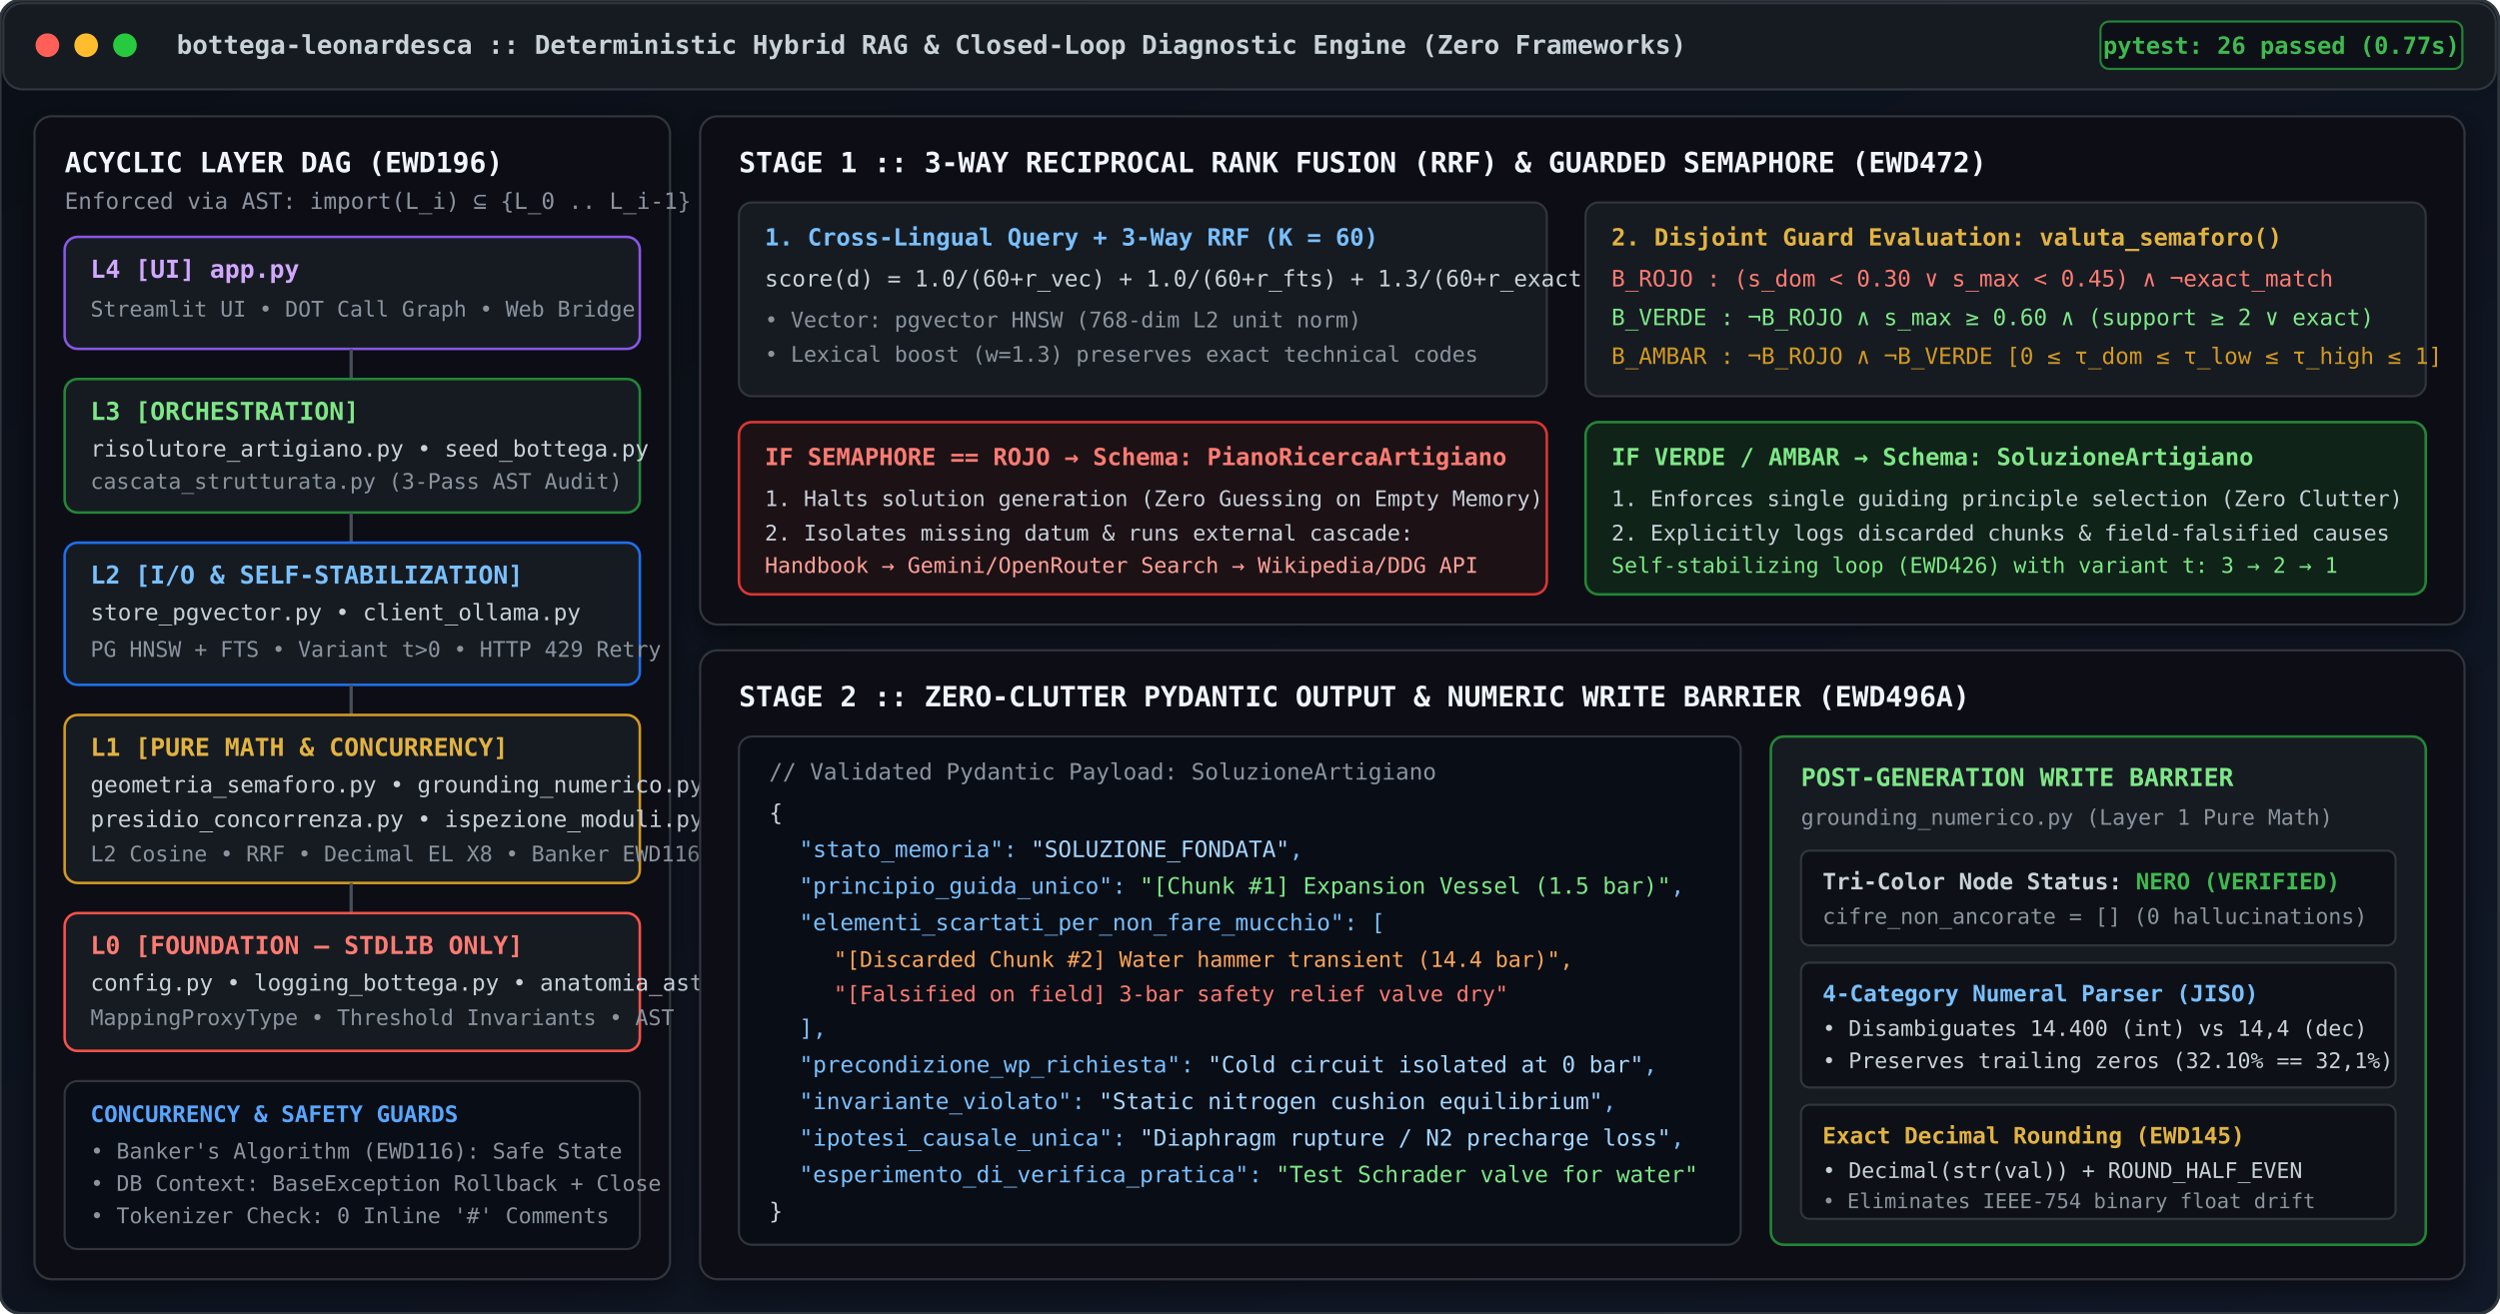
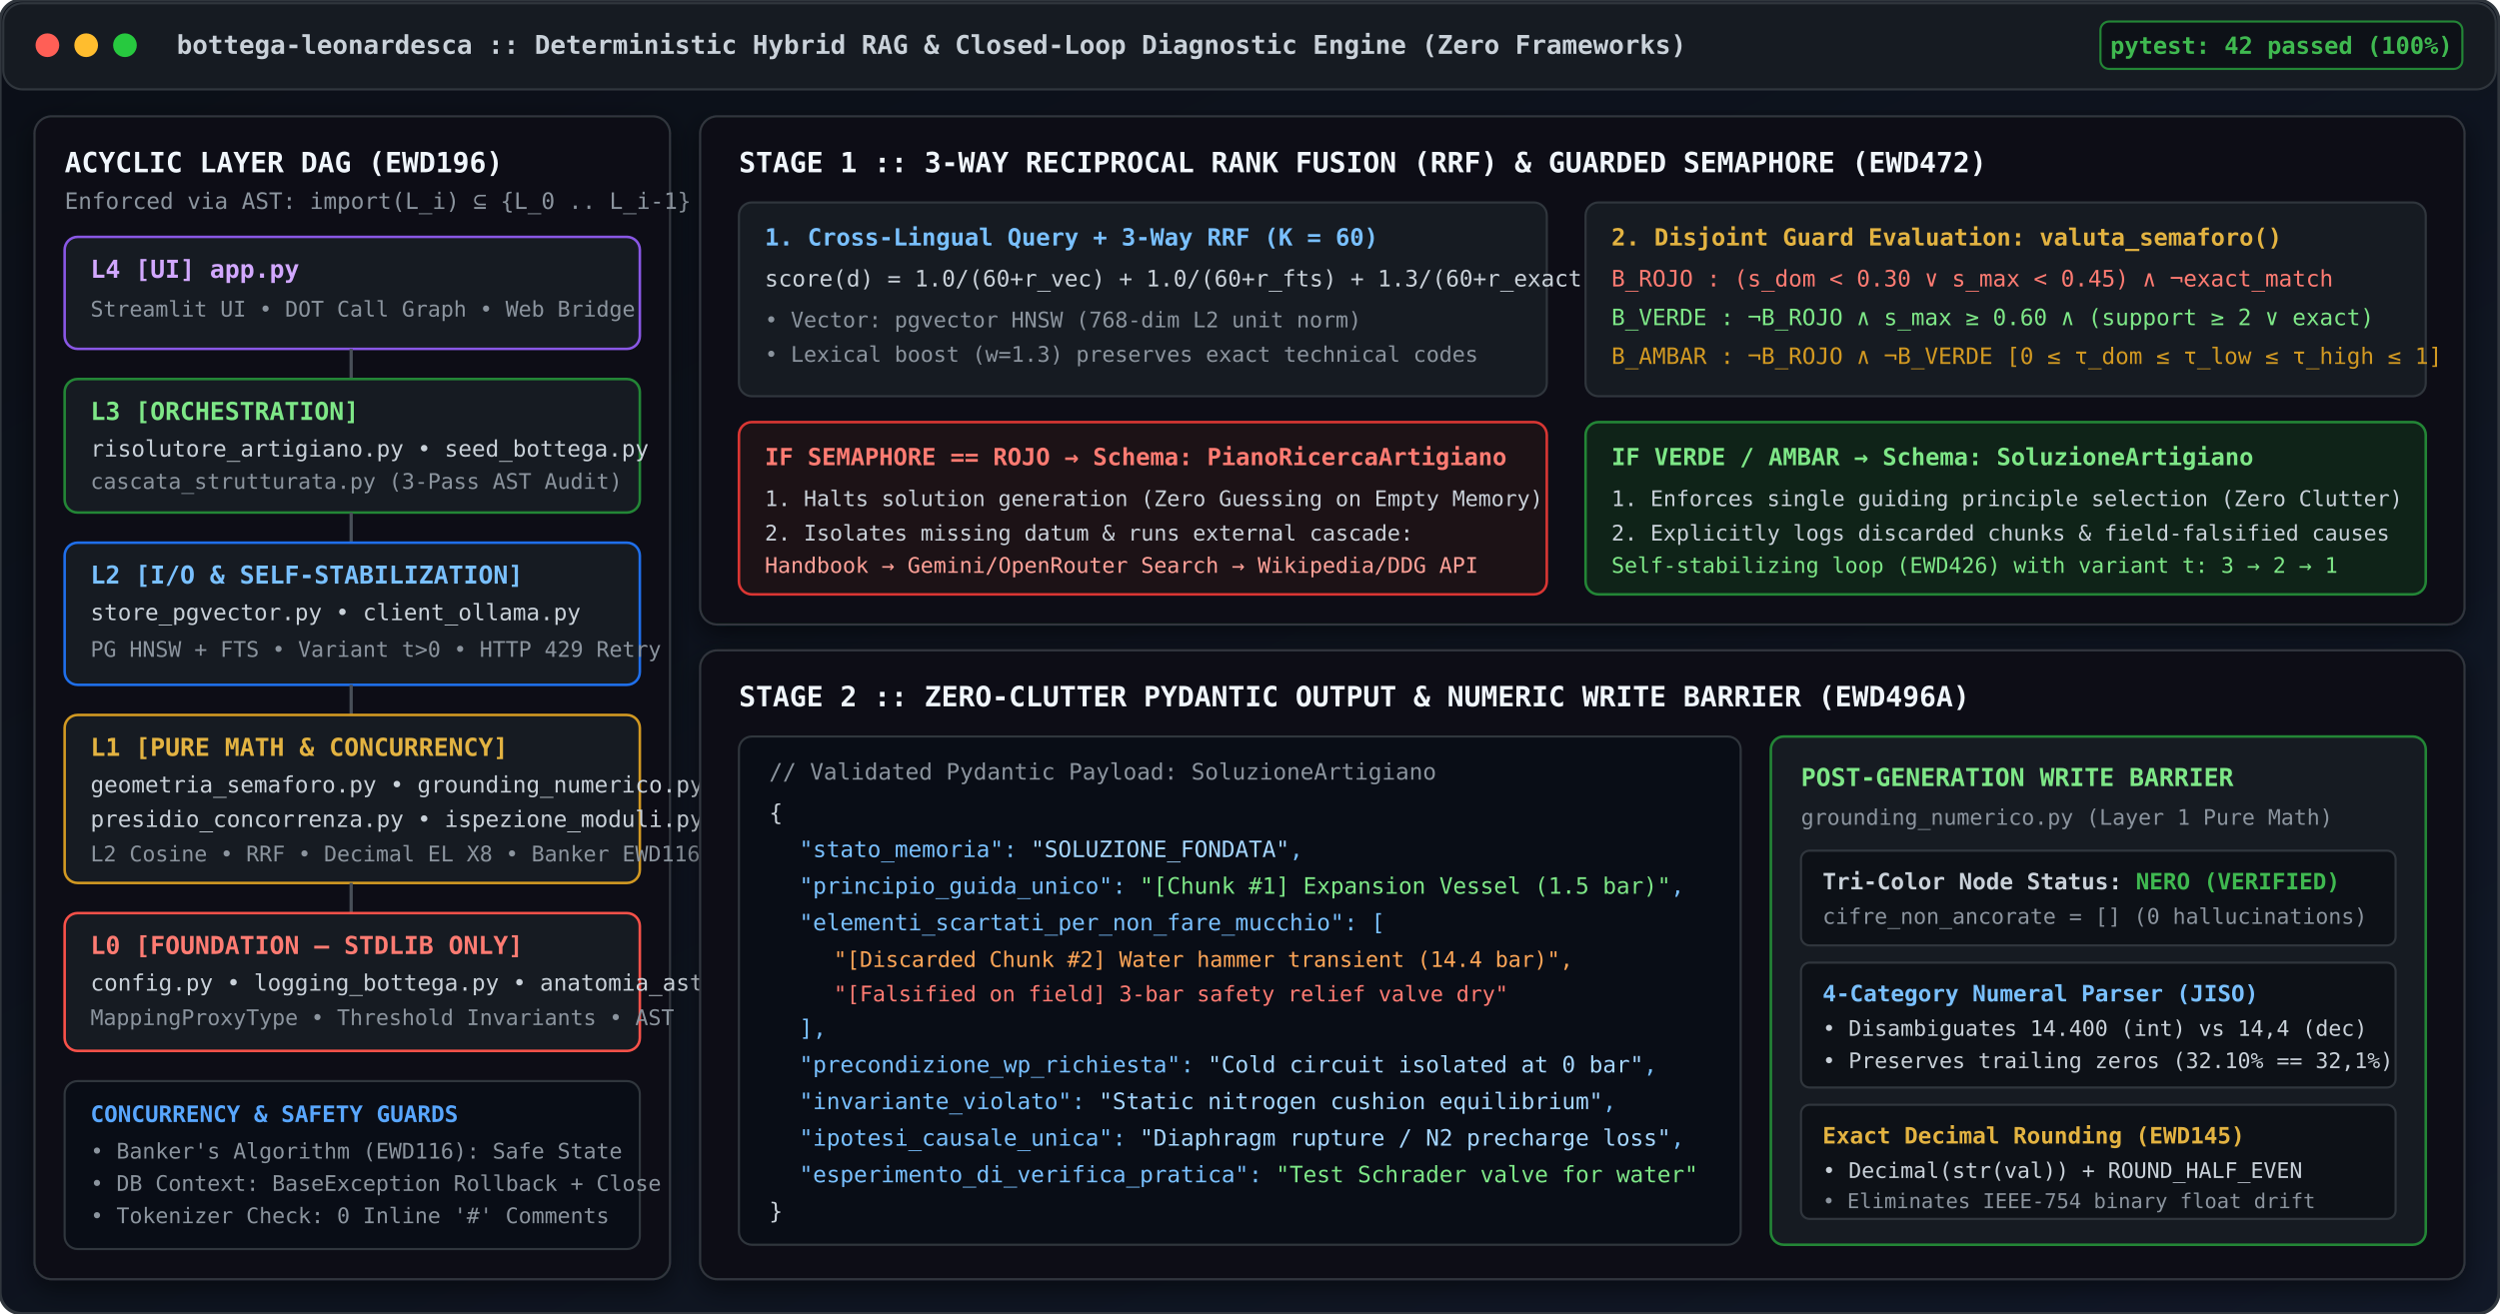
<svg xmlns="http://www.w3.org/2000/svg" viewBox="0 0 1160 610" width="100%" height="100%">
  <defs>
    <linearGradient id="bg" x1="0%" y1="0%" x2="100%" y2="100%">
      <stop offset="0%" stop-color="#0b0f17" />
      <stop offset="100%" stop-color="#111827" />
    </linearGradient>
    <filter id="drop" x="-3%" y="-3%" width="106%" height="108%">
      <feDropShadow dx="0" dy="4" stdDeviation="6" flood-color="#000000" flood-opacity="0.5" />
    </filter>
  </defs>
  <rect width="1160" height="610" rx="10" fill="url(#bg)" stroke="#30363d" stroke-width="1.5" />
  <rect x="1.5" y="1.5" width="1157" height="40" rx="9" fill="#161b22" stroke="#30363d" stroke-width="1" />
  <circle cx="22" cy="21" r="5.5" fill="#ff5f56" />
  <circle cx="40" cy="21" r="5.5" fill="#ffbd2e" />
  <circle cx="58" cy="21" r="5.5" fill="#27c93f" />
  <text x="82" y="25" fill="#c9d1d9" font-family="ui-monospace, SFMono-Regular, Consolas, monospace" font-size="12" font-weight="700">
    bottega-leonardesca :: Deterministic Hybrid RAG &amp; Closed-Loop Diagnostic Engine (Zero Frameworks)
  </text>
  <rect x="975" y="10" width="168" height="22" rx="4" fill="#0d1117" stroke="#238636" stroke-width="1" />
  <text x="1059" y="25" fill="#3fb950" font-family="ui-monospace, SFMono-Regular, Consolas, monospace" font-size="11" font-weight="700" text-anchor="middle">
-     pytest: 26 passed (0.77s)
+     pytest: 42 passed (100%)
  </text>
  <rect x="16" y="54" width="295" height="540" rx="8" fill="#0d1117" stroke="#30363d" stroke-width="1" filter="url(#drop)" />
  <text x="30" y="80" fill="#f0f6fc" font-family="ui-monospace, SFMono-Regular, Consolas, monospace" font-size="13" font-weight="700">
    ACYCLIC LAYER DAG (EWD196)
  </text>
  <text x="30" y="97" fill="#8b949e" font-family="ui-monospace, SFMono-Regular, Consolas, monospace" font-size="10.5">
    Enforced via AST: import(L_i) ⊆ {L_0 .. L_i-1}
  </text>
  <rect x="30" y="110" width="267" height="52" rx="6" fill="#161b22" stroke="#8957e5" stroke-width="1.2" />
  <text x="42" y="129" fill="#d2a8ff" font-family="ui-monospace, SFMono-Regular, Consolas, monospace" font-size="11.5" font-weight="700">
    L4 [UI] app.py
  </text>
  <text x="42" y="147" fill="#8b949e" font-family="ui-monospace, SFMono-Regular, Consolas, monospace" font-size="10">
    Streamlit UI • DOT Call Graph • Web Bridge
  </text>
  <line x1="163" y1="162" x2="163" y2="176" stroke="#484f58" stroke-width="1.5" />
  <rect x="30" y="176" width="267" height="62" rx="6" fill="#161b22" stroke="#238636" stroke-width="1.2" />
  <text x="42" y="195" fill="#7ee787" font-family="ui-monospace, SFMono-Regular, Consolas, monospace" font-size="11.5" font-weight="700">
    L3 [ORCHESTRATION]
  </text>
  <text x="42" y="212" fill="#c9d1d9" font-family="ui-monospace, SFMono-Regular, Consolas, monospace" font-size="10.5">
    risolutore_artigiano.py • seed_bottega.py
  </text>
  <text x="42" y="227" fill="#8b949e" font-family="ui-monospace, SFMono-Regular, Consolas, monospace" font-size="10">
    cascata_strutturata.py (3-Pass AST Audit)
  </text>
  <line x1="163" y1="238" x2="163" y2="252" stroke="#484f58" stroke-width="1.5" />
  <rect x="30" y="252" width="267" height="66" rx="6" fill="#161b22" stroke="#1f6feb" stroke-width="1.2" />
  <text x="42" y="271" fill="#79c0ff" font-family="ui-monospace, SFMono-Regular, Consolas, monospace" font-size="11.5" font-weight="700">
    L2 [I/O &amp; SELF-STABILIZATION]
  </text>
  <text x="42" y="288" fill="#c9d1d9" font-family="ui-monospace, SFMono-Regular, Consolas, monospace" font-size="10.5">
    store_pgvector.py • client_ollama.py
  </text>
  <text x="42" y="305" fill="#8b949e" font-family="ui-monospace, SFMono-Regular, Consolas, monospace" font-size="10">
    PG HNSW + FTS • Variant t&gt;0 • HTTP 429 Retry
  </text>
  <line x1="163" y1="318" x2="163" y2="332" stroke="#484f58" stroke-width="1.5" />
  <rect x="30" y="332" width="267" height="78" rx="6" fill="#161b22" stroke="#d29922" stroke-width="1.2" />
  <text x="42" y="351" fill="#e3b341" font-family="ui-monospace, SFMono-Regular, Consolas, monospace" font-size="11.5" font-weight="700">
    L1 [PURE MATH &amp; CONCURRENCY]
  </text>
  <text x="42" y="368" fill="#c9d1d9" font-family="ui-monospace, SFMono-Regular, Consolas, monospace" font-size="10.5">
    geometria_semaforo.py • grounding_numerico.py
  </text>
  <text x="42" y="384" fill="#c9d1d9" font-family="ui-monospace, SFMono-Regular, Consolas, monospace" font-size="10.5">
    presidio_concorrenza.py • ispezione_moduli.py
  </text>
  <text x="42" y="400" fill="#8b949e" font-family="ui-monospace, SFMono-Regular, Consolas, monospace" font-size="10">
    L2 Cosine • RRF • Decimal EL X8 • Banker EWD116
  </text>
  <line x1="163" y1="410" x2="163" y2="424" stroke="#484f58" stroke-width="1.5" />
  <rect x="30" y="424" width="267" height="64" rx="6" fill="#161b22" stroke="#f85149" stroke-width="1.2" />
  <text x="42" y="443" fill="#ff7b72" font-family="ui-monospace, SFMono-Regular, Consolas, monospace" font-size="11.5" font-weight="700">
    L0 [FOUNDATION — STDLIB ONLY]
  </text>
  <text x="42" y="460" fill="#c9d1d9" font-family="ui-monospace, SFMono-Regular, Consolas, monospace" font-size="10.5">
    config.py • logging_bottega.py • anatomia_ast.py
  </text>
  <text x="42" y="476" fill="#8b949e" font-family="ui-monospace, SFMono-Regular, Consolas, monospace" font-size="10">
    MappingProxyType • Threshold Invariants • AST
  </text>
  <rect x="30" y="502" width="267" height="78" rx="6" fill="#090d16" stroke="#30363d" stroke-width="1" />
  <text x="42" y="521" fill="#58a6ff" font-family="ui-monospace, SFMono-Regular, Consolas, monospace" font-size="10.5" font-weight="700">
    CONCURRENCY &amp; SAFETY GUARDS
  </text>
  <text x="42" y="538" fill="#8b949e" font-family="ui-monospace, SFMono-Regular, Consolas, monospace" font-size="10">
    • Banker's Algorithm (EWD116): Safe State
  </text>
  <text x="42" y="553" fill="#8b949e" font-family="ui-monospace, SFMono-Regular, Consolas, monospace" font-size="10">
    • DB Context: BaseException Rollback + Close
  </text>
  <text x="42" y="568" fill="#8b949e" font-family="ui-monospace, SFMono-Regular, Consolas, monospace" font-size="10">
    • Tokenizer Check: 0 Inline '#' Comments
  </text>
  <rect x="325" y="54" width="819" height="236" rx="8" fill="#0d1117" stroke="#30363d" stroke-width="1" filter="url(#drop)" />
  <text x="343" y="80" fill="#f0f6fc" font-family="ui-monospace, SFMono-Regular, Consolas, monospace" font-size="13" font-weight="700">
    STAGE 1 :: 3-WAY RECIPROCAL RANK FUSION (RRF) &amp; GUARDED SEMAPHORE (EWD472)
  </text>
  <rect x="343" y="94" width="375" height="90" rx="6" fill="#161b22" stroke="#30363d" stroke-width="1" />
  <text x="355" y="114" fill="#79c0ff" font-family="ui-monospace, SFMono-Regular, Consolas, monospace" font-size="11" font-weight="700">
    1. Cross-Lingual Query + 3-Way RRF (K = 60)
  </text>
  <text x="355" y="133" fill="#c9d1d9" font-family="ui-monospace, SFMono-Regular, Consolas, monospace" font-size="10.5">
    score(d) = 1.0/(60+r_vec) + 1.0/(60+r_fts) + 1.3/(60+r_exact)
  </text>
  <text x="355" y="152" fill="#8b949e" font-family="ui-monospace, SFMono-Regular, Consolas, monospace" font-size="10">
    • Vector: pgvector HNSW (768-dim L2 unit norm)
  </text>
  <text x="355" y="168" fill="#8b949e" font-family="ui-monospace, SFMono-Regular, Consolas, monospace" font-size="10">
    • Lexical boost (w=1.3) preserves exact technical codes
  </text>
  <rect x="736" y="94" width="390" height="90" rx="6" fill="#161b22" stroke="#30363d" stroke-width="1" />
  <text x="748" y="114" fill="#e3b341" font-family="ui-monospace, SFMono-Regular, Consolas, monospace" font-size="11" font-weight="700">
    2. Disjoint Guard Evaluation: valuta_semaforo()
  </text>
  <text x="748" y="133" fill="#ff7b72" font-family="ui-monospace, SFMono-Regular, Consolas, monospace" font-size="10.5">
    B_ROJO  : (s_dom &lt; 0.30 ∨ s_max &lt; 0.45) ∧ ¬exact_match
  </text>
  <text x="748" y="151" fill="#7ee787" font-family="ui-monospace, SFMono-Regular, Consolas, monospace" font-size="10.5">
    B_VERDE : ¬B_ROJO ∧ s_max ≥ 0.60 ∧ (support ≥ 2 ∨ exact)
  </text>
  <text x="748" y="169" fill="#d29922" font-family="ui-monospace, SFMono-Regular, Consolas, monospace" font-size="10.5">
    B_AMBAR : ¬B_ROJO ∧ ¬B_VERDE   [0 ≤ τ_dom ≤ τ_low ≤ τ_high ≤ 1]
  </text>
  <rect x="343" y="196" width="375" height="80" rx="6" fill="#1c1216" stroke="#da3633" stroke-width="1.2" />
  <text x="355" y="216" fill="#ff7b72" font-family="ui-monospace, SFMono-Regular, Consolas, monospace" font-size="11" font-weight="700">
    IF SEMAPHORE == ROJO → Schema: PianoRicercaArtigiano
  </text>
  <text x="355" y="235" fill="#c9d1d9" font-family="ui-monospace, SFMono-Regular, Consolas, monospace" font-size="10">
    1. Halts solution generation (Zero Guessing on Empty Memory)
  </text>
  <text x="355" y="251" fill="#c9d1d9" font-family="ui-monospace, SFMono-Regular, Consolas, monospace" font-size="10">
    2. Isolates missing datum &amp; runs external cascade:
  </text>
  <text x="355" y="266" fill="#ffa198" font-family="ui-monospace, SFMono-Regular, Consolas, monospace" font-size="10">
       Handbook → Gemini/OpenRouter Search → Wikipedia/DDG API
  </text>
  <rect x="736" y="196" width="390" height="80" rx="6" fill="#0f2318" stroke="#238636" stroke-width="1.2" />
  <text x="748" y="216" fill="#7ee787" font-family="ui-monospace, SFMono-Regular, Consolas, monospace" font-size="11" font-weight="700">
    IF VERDE / AMBAR → Schema: SoluzioneArtigiano
  </text>
  <text x="748" y="235" fill="#c9d1d9" font-family="ui-monospace, SFMono-Regular, Consolas, monospace" font-size="10">
    1. Enforces single guiding principle selection (Zero Clutter)
  </text>
  <text x="748" y="251" fill="#c9d1d9" font-family="ui-monospace, SFMono-Regular, Consolas, monospace" font-size="10">
    2. Explicitly logs discarded chunks &amp; field-falsified causes
  </text>
  <text x="748" y="266" fill="#7ee787" font-family="ui-monospace, SFMono-Regular, Consolas, monospace" font-size="10">
       Self-stabilizing loop (EWD426) with variant t: 3 → 2 → 1
  </text>
  <rect x="325" y="302" width="819" height="292" rx="8" fill="#0d1117" stroke="#30363d" stroke-width="1" filter="url(#drop)" />
  <text x="343" y="328" fill="#f0f6fc" font-family="ui-monospace, SFMono-Regular, Consolas, monospace" font-size="13" font-weight="700">
    STAGE 2 :: ZERO-CLUTTER PYDANTIC OUTPUT &amp; NUMERIC WRITE BARRIER (EWD496A)
  </text>
  <rect x="343" y="342" width="465" height="236" rx="6" fill="#090d16" stroke="#30363d" stroke-width="1" />
  <text x="357" y="362" fill="#8b949e" font-family="ui-monospace, SFMono-Regular, Consolas, monospace" font-size="10.5">
    // Validated Pydantic Payload: SoluzioneArtigiano
  </text>
  <text x="357" y="381" fill="#c9d1d9" font-family="ui-monospace, SFMono-Regular, Consolas, monospace" font-size="10.5">
    {
  </text>
  <text x="371" y="398" fill="#79c0ff" font-family="ui-monospace, SFMono-Regular, Consolas, monospace" font-size="10.5">
    "stato_memoria": <tspan fill="#a5d6ff">"SOLUZIONE_FONDATA"</tspan>,
  </text>
  <text x="371" y="415" fill="#79c0ff" font-family="ui-monospace, SFMono-Regular, Consolas, monospace" font-size="10.5">
    "principio_guida_unico": <tspan fill="#7ee787">"[Chunk #1] Expansion Vessel (1.5 bar)"</tspan>,
  </text>
  <text x="371" y="432" fill="#79c0ff" font-family="ui-monospace, SFMono-Regular, Consolas, monospace" font-size="10.5">
    "elementi_scartati_per_non_fare_mucchio": [
  </text>
  <text x="387" y="449" fill="#ffa657" font-family="ui-monospace, SFMono-Regular, Consolas, monospace" font-size="10">
    "[Discarded Chunk #2] Water hammer transient (14.4 bar)",
  </text>
  <text x="387" y="465" fill="#ff7b72" font-family="ui-monospace, SFMono-Regular, Consolas, monospace" font-size="10">
    "[Falsified on field] 3-bar safety relief valve dry"
  </text>
  <text x="371" y="481" fill="#79c0ff" font-family="ui-monospace, SFMono-Regular, Consolas, monospace" font-size="10.5">
    ],
  </text>
  <text x="371" y="498" fill="#79c0ff" font-family="ui-monospace, SFMono-Regular, Consolas, monospace" font-size="10.5">
    "precondizione_wp_richiesta": <tspan fill="#a5d6ff">"Cold circuit isolated at 0 bar"</tspan>,
  </text>
  <text x="371" y="515" fill="#79c0ff" font-family="ui-monospace, SFMono-Regular, Consolas, monospace" font-size="10.5">
    "invariante_violato": <tspan fill="#a5d6ff">"Static nitrogen cushion equilibrium"</tspan>,
  </text>
  <text x="371" y="532" fill="#79c0ff" font-family="ui-monospace, SFMono-Regular, Consolas, monospace" font-size="10.5">
    "ipotesi_causale_unica": <tspan fill="#a5d6ff">"Diaphragm rupture / N2 precharge loss"</tspan>,
  </text>
  <text x="371" y="549" fill="#79c0ff" font-family="ui-monospace, SFMono-Regular, Consolas, monospace" font-size="10.5">
    "esperimento_di_verifica_pratica": <tspan fill="#7ee787">"Test Schrader valve for water"</tspan>
  </text>
  <text x="357" y="566" fill="#c9d1d9" font-family="ui-monospace, SFMono-Regular, Consolas, monospace" font-size="10.5">
    }
  </text>
  <rect x="822" y="342" width="304" height="236" rx="6" fill="#161b22" stroke="#238636" stroke-width="1.2" />
  <text x="836" y="365" fill="#7ee787" font-family="ui-monospace, SFMono-Regular, Consolas, monospace" font-size="11.5" font-weight="700">
    POST-GENERATION WRITE BARRIER
  </text>
  <text x="836" y="383" fill="#8b949e" font-family="ui-monospace, SFMono-Regular, Consolas, monospace" font-size="10">
    grounding_numerico.py (Layer 1 Pure Math)
  </text>
  <rect x="836" y="395" width="276" height="44" rx="4" fill="#0d1117" stroke="#30363d" />
  <text x="846" y="413" fill="#c9d1d9" font-family="ui-monospace, SFMono-Regular, Consolas, monospace" font-size="10.5" font-weight="700">
    Tri-Color Node Status: <tspan fill="#3fb950">NERO (VERIFIED)</tspan>
  </text>
  <text x="846" y="429" fill="#8b949e" font-family="ui-monospace, SFMono-Regular, Consolas, monospace" font-size="10">
    cifre_non_ancorate = [] (0 hallucinations)
  </text>
  <rect x="836" y="447" width="276" height="58" rx="4" fill="#0d1117" stroke="#30363d" />
  <text x="846" y="465" fill="#79c0ff" font-family="ui-monospace, SFMono-Regular, Consolas, monospace" font-size="10.5" font-weight="700">
    4-Category Numeral Parser (JISO)
  </text>
  <text x="846" y="481" fill="#c9d1d9" font-family="ui-monospace, SFMono-Regular, Consolas, monospace" font-size="10">
    • Disambiguates 14.400 (int) vs 14,4 (dec)
  </text>
  <text x="846" y="496" fill="#c9d1d9" font-family="ui-monospace, SFMono-Regular, Consolas, monospace" font-size="10">
    • Preserves trailing zeros (32.10% == 32,1%)
  </text>
  <rect x="836" y="513" width="276" height="53" rx="4" fill="#0d1117" stroke="#30363d" />
  <text x="846" y="531" fill="#e3b341" font-family="ui-monospace, SFMono-Regular, Consolas, monospace" font-size="10.5" font-weight="700">
    Exact Decimal Rounding (EWD145)
  </text>
  <text x="846" y="547" fill="#c9d1d9" font-family="ui-monospace, SFMono-Regular, Consolas, monospace" font-size="10">
    • Decimal(str(val)) + ROUND_HALF_EVEN
  </text>
  <text x="846" y="561" fill="#8b949e" font-family="ui-monospace, SFMono-Regular, Consolas, monospace" font-size="9.5">
    • Eliminates IEEE-754 binary float drift
  </text>
</svg>
